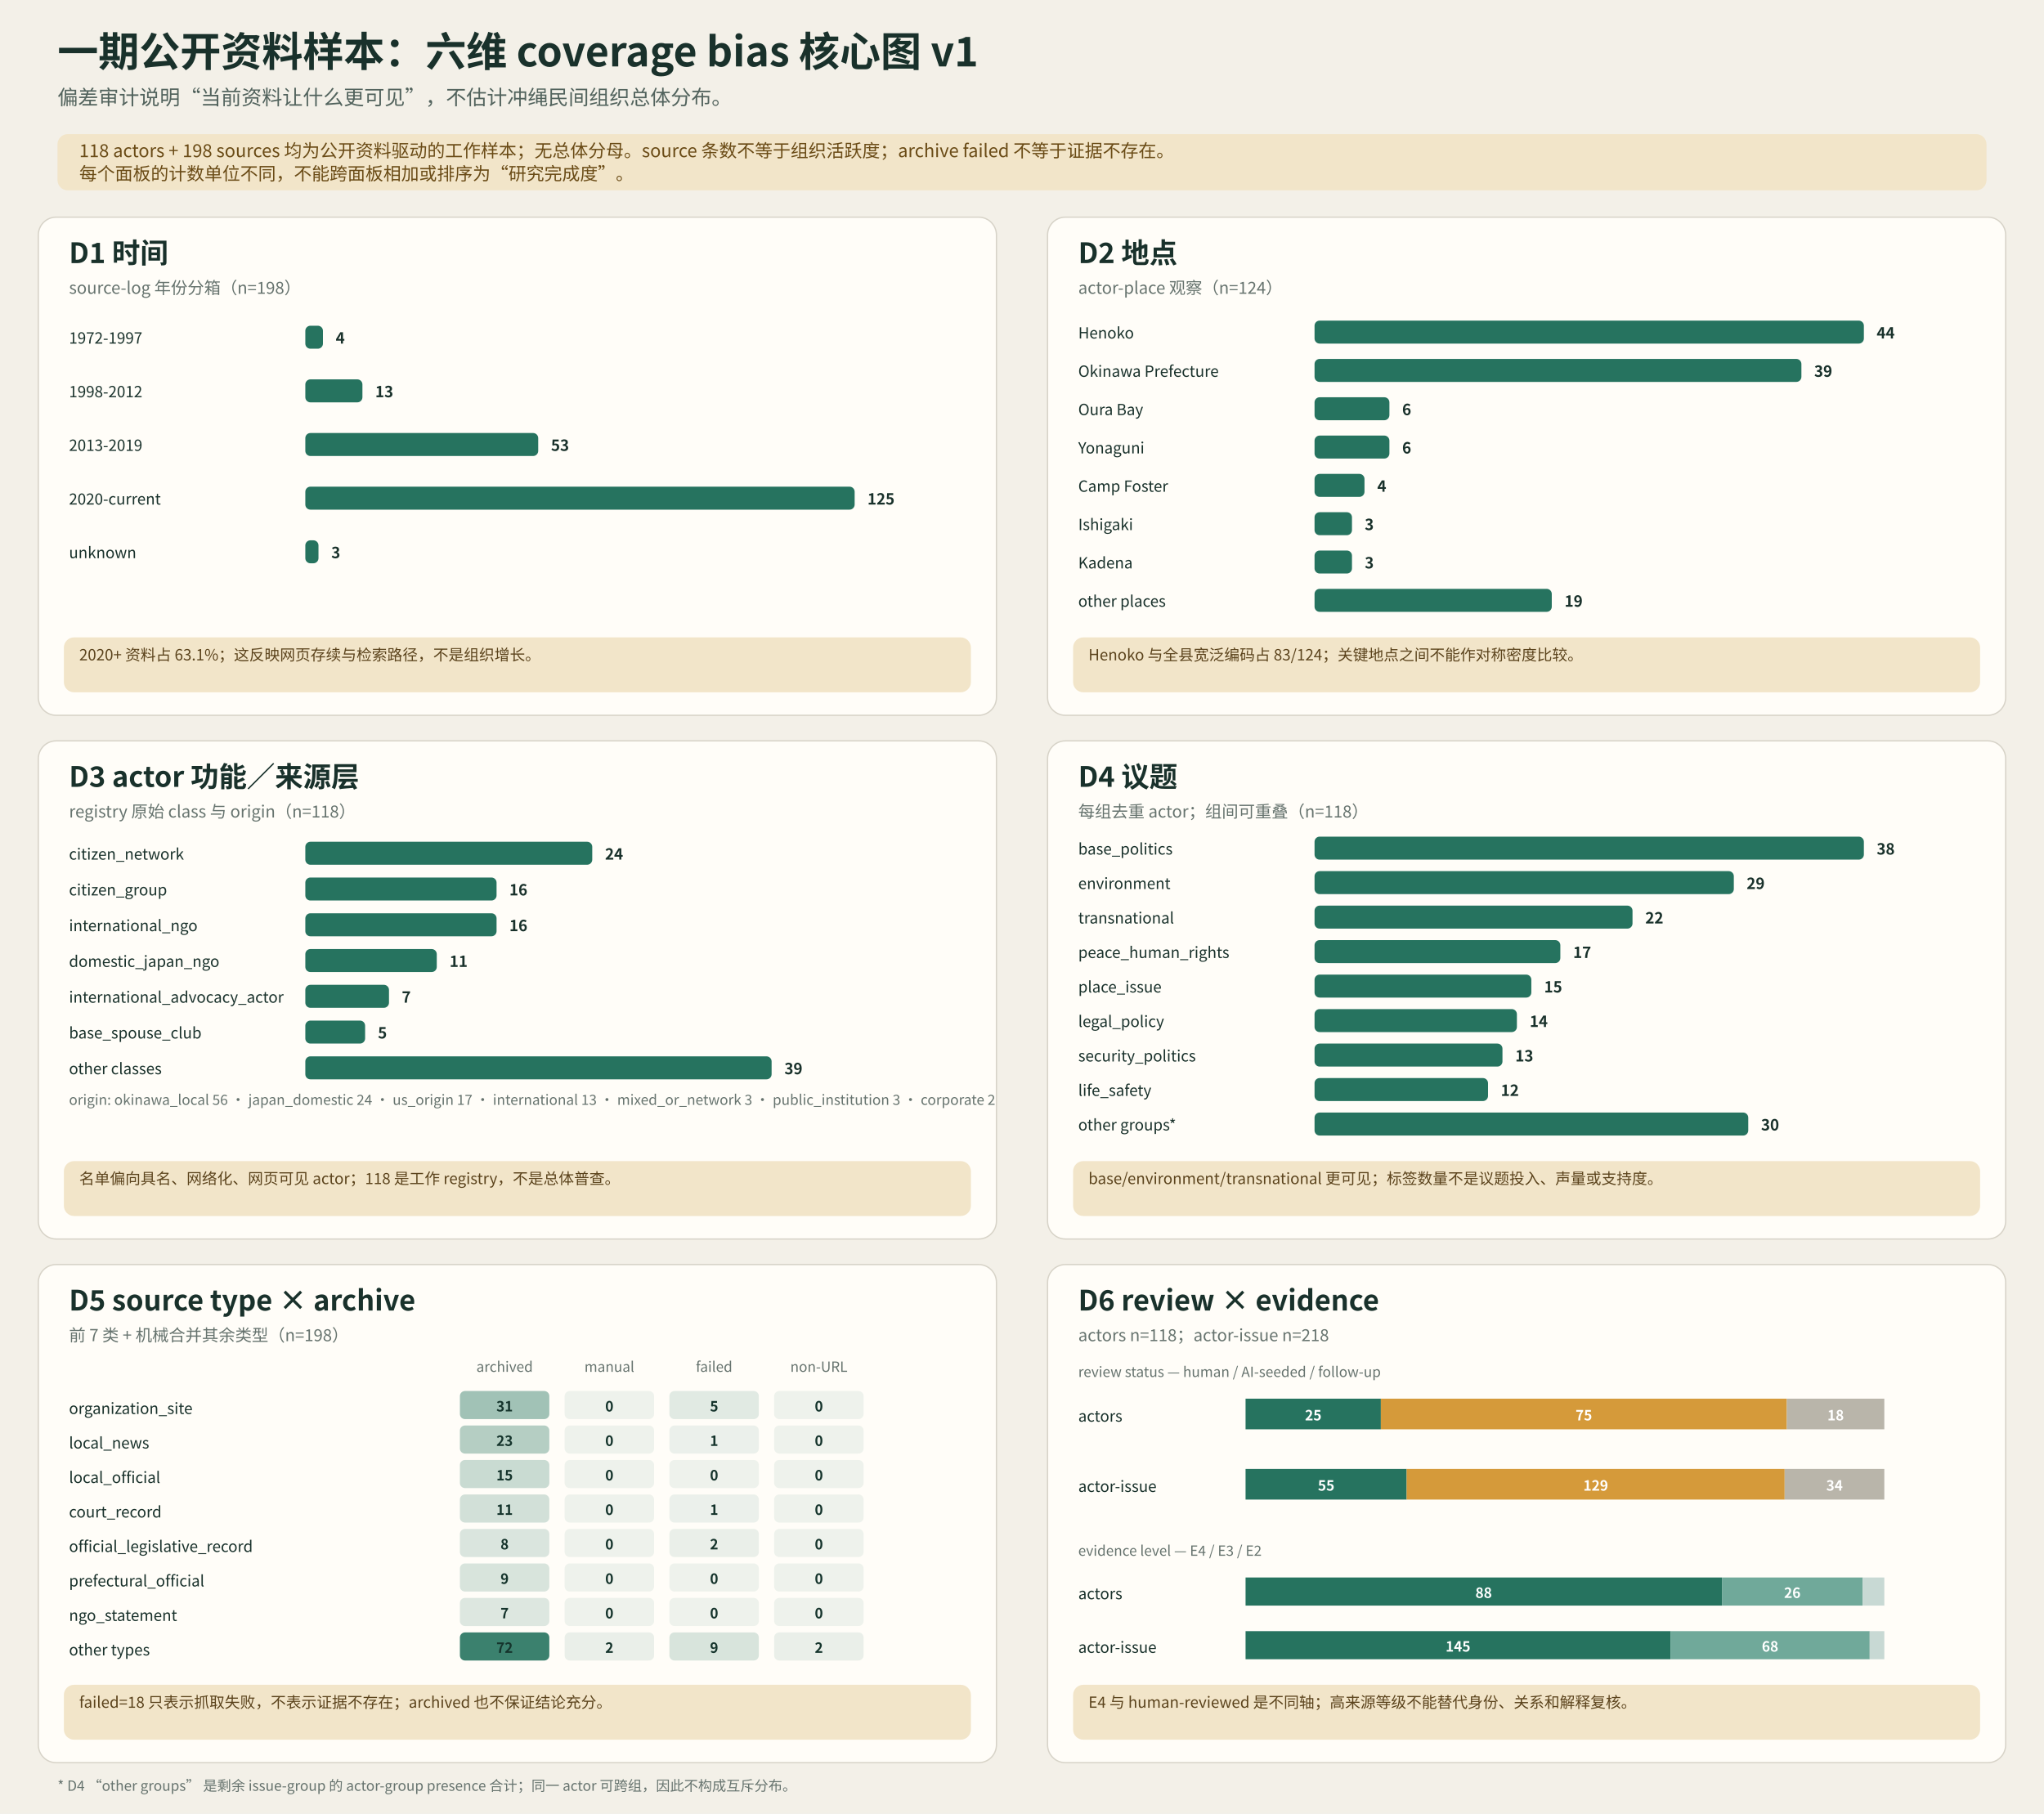
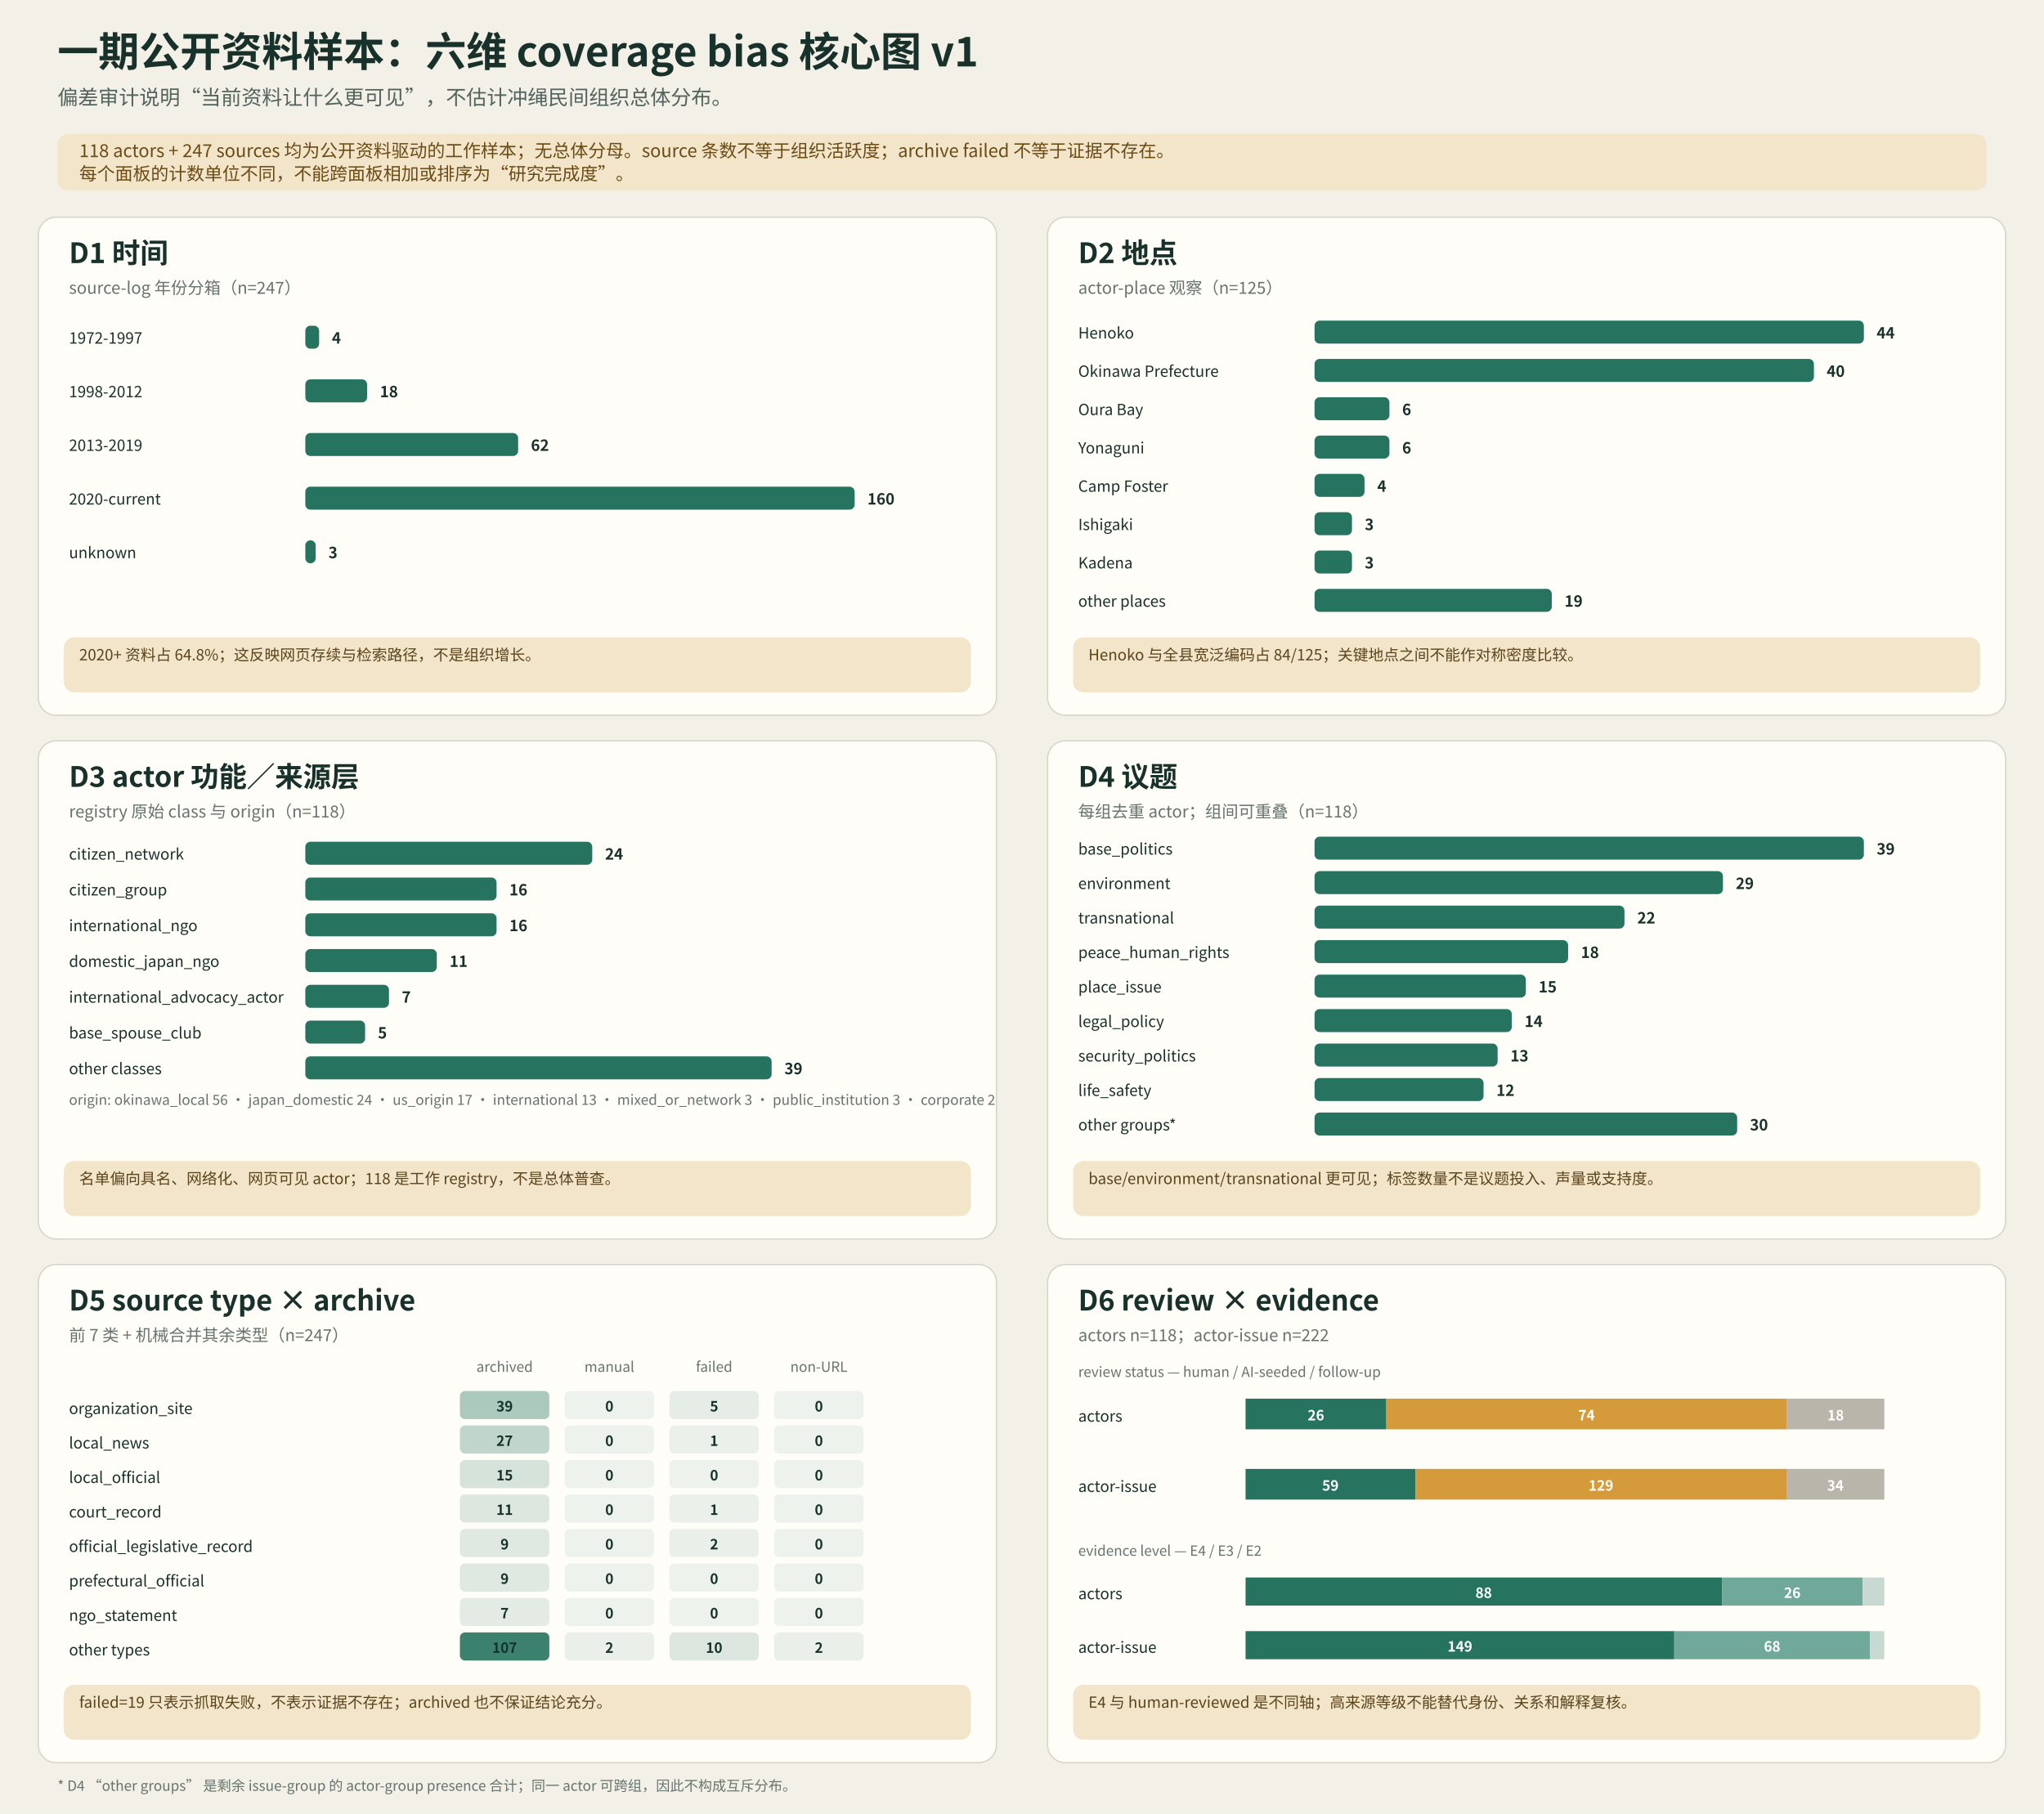
<svg xmlns="http://www.w3.org/2000/svg" width="1600" height="1420" viewBox="0 0 1600 1420" role="img" aria-labelledby="title desc">
  <rect width="1600" height="1420" fill="#f3f0e8" />
  <style>
text{font-family:"Noto Sans CJK SC","Microsoft YaHei",Arial,sans-serif;fill:#19312b} .title{font-size:32px;font-weight:700} .subtitle{font-size:16px;fill:#52635d} .sample{font-size:14px;fill:#6a4b16} .panel{fill:#fffdf8;stroke:#d7d3c8;stroke-width:1} .ph{font-size:22px;font-weight:700} .sub{font-size:13px;fill:#66736e} .lab{font-size:12px} .mini{font-size:11px;fill:#66736e} .val{font-size:12px;font-weight:700} .bar{fill:#26735f} .cell{font-size:11px;font-weight:700;fill:#15342c} .inside{font-size:11px;font-weight:700;fill:#ffffff} .note-bg{fill:#f2e5c9} .note{font-size:12px;fill:#5b431c}
</style>
  <text x="45" y="52" class="title">一期公开资料样本：六维 coverage bias 核心图 v1</text>
  <text x="45" y="82" class="subtitle">偏差审计说明“当前资料让什么更可见”，不估计冲绳民间组织总体分布。</text>
  <rect x="45" y="105" width="1510" height="44" rx="8" fill="#f2e5c9" />
-   <text x="62" y="123" class="sample">118 actors + 198 sources 均为公开资料驱动的工作样本；无总体分母。source 条数不等于组织活跃度；archive failed 不等于证据不存在。</text>
+   <text x="62" y="123" class="sample">118 actors + 247 sources 均为公开资料驱动的工作样本；无总体分母。source 条数不等于组织活跃度；archive failed 不等于证据不存在。</text>
  <text x="62" y="141" class="sample">每个面板的计数单位不同，不能跨面板相加或排序为“研究完成度”。</text>
  <g transform="translate(30,170)">
    <rect width="750" height="390" rx="14" class="panel" />
    <text x="24" y="36" class="ph">D1 时间</text>
-     <text x="24" y="60" class="sub">source-log 年份分箱（n=198）</text>
+     <text x="24" y="60" class="sub">source-log 年份分箱（n=247）</text>
    <text x="24" y="99" class="lab">1972-1997</text>
-     <rect x="209" y="85" width="13.8" height="18" rx="4" class="bar" />
-     <text x="232.8" y="99" class="val">4</text>
+     <rect x="209" y="85" width="10.8" height="18" rx="4" class="bar" />
+     <text x="229.8" y="99" class="val">4</text>
    <text x="24" y="141" class="lab">1998-2012</text>
-     <rect x="209" y="127" width="44.7" height="18" rx="4" class="bar" />
-     <text x="263.7" y="141" class="val">13</text>
+     <rect x="209" y="127" width="48.4" height="18" rx="4" class="bar" />
+     <text x="267.4" y="141" class="val">18</text>
    <text x="24" y="183" class="lab">2013-2019</text>
-     <rect x="209" y="169" width="182.3" height="18" rx="4" class="bar" />
-     <text x="401.3" y="183" class="val">53</text>
+     <rect x="209" y="169" width="166.6" height="18" rx="4" class="bar" />
+     <text x="385.6" y="183" class="val">62</text>
    <text x="24" y="225" class="lab">2020-current</text>
    <rect x="209" y="211" width="430.0" height="18" rx="4" class="bar" />
-     <text x="649.0" y="225" class="val">125</text>
+     <text x="649.0" y="225" class="val">160</text>
    <text x="24" y="267" class="lab">unknown</text>
-     <rect x="209" y="253" width="10.3" height="18" rx="4" class="bar" />
-     <text x="229.3" y="267" class="val">3</text>
-     <rect x="20" y="329" width="710" height="43" rx="8" class="note-bg" />
-     <text x="32" y="347" class="note">2020+ 资料占 63.1%；这反映网页存续与检索路径，不是组织增长。</text>
+     <rect x="209" y="253" width="8.1" height="18" rx="4" class="bar" />
+     <text x="227.1" y="267" class="val">3</text>
+     <rect x="20" y="329" width="710" height="43" rx="8" class="note-bg" />
+     <text x="32" y="347" class="note">2020+ 资料占 64.8%；这反映网页存续与检索路径，不是组织增长。</text>
    <text x="32" y="365" class="note" />
  </g>
  <g transform="translate(820,170)">
    <rect width="750" height="390" rx="14" class="panel" />
    <text x="24" y="36" class="ph">D2 地点</text>
-     <text x="24" y="60" class="sub">actor-place 观察（n=124）</text>
+     <text x="24" y="60" class="sub">actor-place 观察（n=125）</text>
    <text x="24" y="95" class="lab">Henoko</text>
    <rect x="209" y="81" width="430.0" height="18" rx="4" class="bar" />
    <text x="649.0" y="95" class="val">44</text>
    <text x="24" y="125" class="lab">Okinawa Prefecture</text>
-     <rect x="209" y="111" width="381.1" height="18" rx="4" class="bar" />
-     <text x="600.1" y="125" class="val">39</text>
+     <rect x="209" y="111" width="390.9" height="18" rx="4" class="bar" />
+     <text x="609.9" y="125" class="val">40</text>
    <text x="24" y="155" class="lab">Oura Bay</text>
    <rect x="209" y="141" width="58.6" height="18" rx="4" class="bar" />
    <text x="277.6" y="155" class="val">6</text>
    <text x="24" y="185" class="lab">Yonaguni</text>
    <rect x="209" y="171" width="58.6" height="18" rx="4" class="bar" />
    <text x="277.6" y="185" class="val">6</text>
    <text x="24" y="215" class="lab">Camp Foster</text>
    <rect x="209" y="201" width="39.1" height="18" rx="4" class="bar" />
    <text x="258.1" y="215" class="val">4</text>
    <text x="24" y="245" class="lab">Ishigaki</text>
    <rect x="209" y="231" width="29.3" height="18" rx="4" class="bar" />
    <text x="248.3" y="245" class="val">3</text>
    <text x="24" y="275" class="lab">Kadena</text>
    <rect x="209" y="261" width="29.3" height="18" rx="4" class="bar" />
    <text x="248.3" y="275" class="val">3</text>
    <text x="24" y="305" class="lab">other places</text>
    <rect x="209" y="291" width="185.7" height="18" rx="4" class="bar" />
    <text x="404.7" y="305" class="val">19</text>
    <rect x="20" y="329" width="710" height="43" rx="8" class="note-bg" />
-     <text x="32" y="347" class="note">Henoko 与全县宽泛编码占 83/124；关键地点之间不能作对称密度比较。</text>
+     <text x="32" y="347" class="note">Henoko 与全县宽泛编码占 84/125；关键地点之间不能作对称密度比较。</text>
    <text x="32" y="365" class="note" />
  </g>
  <g transform="translate(30,580)">
    <rect width="750" height="390" rx="14" class="panel" />
    <text x="24" y="36" class="ph">D3 actor 功能／来源层</text>
    <text x="24" y="60" class="sub">registry 原始 class 与 origin（n=118）</text>
    <text x="24" y="93" class="lab">citizen_network</text>
    <rect x="209" y="79" width="224.6" height="18" rx="4" class="bar" />
    <text x="443.6" y="93" class="val">24</text>
    <text x="24" y="121" class="lab">citizen_group</text>
    <rect x="209" y="107" width="149.7" height="18" rx="4" class="bar" />
    <text x="368.7" y="121" class="val">16</text>
    <text x="24" y="149" class="lab">international_ngo</text>
    <rect x="209" y="135" width="149.7" height="18" rx="4" class="bar" />
    <text x="368.7" y="149" class="val">16</text>
    <text x="24" y="177" class="lab">domestic_japan_ngo</text>
    <rect x="209" y="163" width="102.9" height="18" rx="4" class="bar" />
    <text x="321.9" y="177" class="val">11</text>
    <text x="24" y="205" class="lab">international_advocacy_actor</text>
    <rect x="209" y="191" width="65.5" height="18" rx="4" class="bar" />
    <text x="284.5" y="205" class="val">7</text>
    <text x="24" y="233" class="lab">base_spouse_club</text>
    <rect x="209" y="219" width="46.8" height="18" rx="4" class="bar" />
    <text x="265.8" y="233" class="val">5</text>
    <text x="24" y="261" class="lab">other classes</text>
    <rect x="209" y="247" width="365.0" height="18" rx="4" class="bar" />
    <text x="584.0" y="261" class="val">39</text>
    <text x="24" y="285" class="mini">origin: okinawa_local 56 · japan_domestic 24 · us_origin 17 · international 13 · mixed_or_network 3 · public_institution 3 · corporate 2</text>
    <rect x="20" y="329" width="710" height="43" rx="8" class="note-bg" />
    <text x="32" y="347" class="note">名单偏向具名、网络化、网页可见 actor；118 是工作 registry，不是总体普查。</text>
    <text x="32" y="365" class="note" />
  </g>
  <g transform="translate(820,580)">
    <rect width="750" height="390" rx="14" class="panel" />
    <text x="24" y="36" class="ph">D4 议题</text>
    <text x="24" y="60" class="sub">每组去重 actor；组间可重叠（n=118）</text>
    <text x="24" y="89" class="lab">base_politics</text>
    <rect x="209" y="75" width="430.0" height="18" rx="4" class="bar" />
-     <text x="649.0" y="89" class="val">38</text>
+     <text x="649.0" y="89" class="val">39</text>
    <text x="24" y="116" class="lab">environment</text>
-     <rect x="209" y="102" width="328.2" height="18" rx="4" class="bar" />
-     <text x="547.2" y="116" class="val">29</text>
+     <rect x="209" y="102" width="319.7" height="18" rx="4" class="bar" />
+     <text x="538.7" y="116" class="val">29</text>
    <text x="24" y="143" class="lab">transnational</text>
-     <rect x="209" y="129" width="248.9" height="18" rx="4" class="bar" />
-     <text x="467.9" y="143" class="val">22</text>
+     <rect x="209" y="129" width="242.6" height="18" rx="4" class="bar" />
+     <text x="461.6" y="143" class="val">22</text>
    <text x="24" y="170" class="lab">peace_human_rights</text>
-     <rect x="209" y="156" width="192.4" height="18" rx="4" class="bar" />
-     <text x="411.4" y="170" class="val">17</text>
+     <rect x="209" y="156" width="198.5" height="18" rx="4" class="bar" />
+     <text x="417.5" y="170" class="val">18</text>
    <text x="24" y="197" class="lab">place_issue</text>
-     <rect x="209" y="183" width="169.7" height="18" rx="4" class="bar" />
-     <text x="388.7" y="197" class="val">15</text>
+     <rect x="209" y="183" width="165.4" height="18" rx="4" class="bar" />
+     <text x="384.4" y="197" class="val">15</text>
    <text x="24" y="224" class="lab">legal_policy</text>
-     <rect x="209" y="210" width="158.4" height="18" rx="4" class="bar" />
-     <text x="377.4" y="224" class="val">14</text>
+     <rect x="209" y="210" width="154.4" height="18" rx="4" class="bar" />
+     <text x="373.4" y="224" class="val">14</text>
    <text x="24" y="251" class="lab">security_politics</text>
-     <rect x="209" y="237" width="147.1" height="18" rx="4" class="bar" />
-     <text x="366.1" y="251" class="val">13</text>
+     <rect x="209" y="237" width="143.3" height="18" rx="4" class="bar" />
+     <text x="362.3" y="251" class="val">13</text>
    <text x="24" y="278" class="lab">life_safety</text>
-     <rect x="209" y="264" width="135.8" height="18" rx="4" class="bar" />
-     <text x="354.8" y="278" class="val">12</text>
+     <rect x="209" y="264" width="132.3" height="18" rx="4" class="bar" />
+     <text x="351.3" y="278" class="val">12</text>
    <text x="24" y="305" class="lab">other groups*</text>
-     <rect x="209" y="291" width="339.5" height="18" rx="4" class="bar" />
-     <text x="558.5" y="305" class="val">30</text>
+     <rect x="209" y="291" width="330.8" height="18" rx="4" class="bar" />
+     <text x="549.8" y="305" class="val">30</text>
    <rect x="20" y="329" width="710" height="43" rx="8" class="note-bg" />
    <text x="32" y="347" class="note">base/environment/transnational 更可见；标签数量不是议题投入、声量或支持度。</text>
    <text x="32" y="365" class="note" />
  </g>
  <g transform="translate(30,990)">
    <rect width="750" height="390" rx="14" class="panel" />
    <text x="24" y="36" class="ph">D5 source type × archive</text>
-     <text x="24" y="60" class="sub">前 7 类 + 机械合并其余类型（n=198）</text>
+     <text x="24" y="60" class="sub">前 7 类 + 机械合并其余类型（n=247）</text>
    <text x="365" y="84" text-anchor="middle" class="mini">archived</text>
    <text x="447" y="84" text-anchor="middle" class="mini">manual</text>
    <text x="529" y="84" text-anchor="middle" class="mini">failed</text>
    <text x="611" y="84" text-anchor="middle" class="mini">non-URL</text>
    <text x="24" y="117" class="lab">organization_site</text>
-     <rect x="330" y="99" width="70" height="22" rx="4" fill="#26735f" opacity="0.43" />
-     <text x="365" y="115" text-anchor="middle" class="cell">31</text>
+     <rect x="330" y="99" width="70" height="22" rx="4" fill="#26735f" opacity="0.38" />
+     <text x="365" y="115" text-anchor="middle" class="cell">39</text>
    <rect x="412" y="99" width="70" height="22" rx="4" fill="#26735f" opacity="0.08" />
    <text x="447" y="115" text-anchor="middle" class="cell">0</text>
-     <rect x="494" y="99" width="70" height="22" rx="4" fill="#26735f" opacity="0.14" />
+     <rect x="494" y="99" width="70" height="22" rx="4" fill="#26735f" opacity="0.12" />
    <text x="529" y="115" text-anchor="middle" class="cell">5</text>
    <rect x="576" y="99" width="70" height="22" rx="4" fill="#26735f" opacity="0.08" />
    <text x="611" y="115" text-anchor="middle" class="cell">0</text>
    <text x="24" y="144" class="lab">local_news</text>
-     <rect x="330" y="126" width="70" height="22" rx="4" fill="#26735f" opacity="0.34" />
-     <text x="365" y="142" text-anchor="middle" class="cell">23</text>
+     <rect x="330" y="126" width="70" height="22" rx="4" fill="#26735f" opacity="0.29" />
+     <text x="365" y="142" text-anchor="middle" class="cell">27</text>
    <rect x="412" y="126" width="70" height="22" rx="4" fill="#26735f" opacity="0.08" />
    <text x="447" y="142" text-anchor="middle" class="cell">0</text>
    <rect x="494" y="126" width="70" height="22" rx="4" fill="#26735f" opacity="0.09" />
    <text x="529" y="142" text-anchor="middle" class="cell">1</text>
    <rect x="576" y="126" width="70" height="22" rx="4" fill="#26735f" opacity="0.08" />
    <text x="611" y="142" text-anchor="middle" class="cell">0</text>
    <text x="24" y="171" class="lab">local_official</text>
-     <rect x="330" y="153" width="70" height="22" rx="4" fill="#26735f" opacity="0.25" />
+     <rect x="330" y="153" width="70" height="22" rx="4" fill="#26735f" opacity="0.19" />
    <text x="365" y="169" text-anchor="middle" class="cell">15</text>
    <rect x="412" y="153" width="70" height="22" rx="4" fill="#26735f" opacity="0.08" />
    <text x="447" y="169" text-anchor="middle" class="cell">0</text>
    <rect x="494" y="153" width="70" height="22" rx="4" fill="#26735f" opacity="0.08" />
    <text x="529" y="169" text-anchor="middle" class="cell">0</text>
    <rect x="576" y="153" width="70" height="22" rx="4" fill="#26735f" opacity="0.08" />
    <text x="611" y="169" text-anchor="middle" class="cell">0</text>
    <text x="24" y="198" class="lab">court_record</text>
-     <rect x="330" y="180" width="70" height="22" rx="4" fill="#26735f" opacity="0.21" />
+     <rect x="330" y="180" width="70" height="22" rx="4" fill="#26735f" opacity="0.16" />
    <text x="365" y="196" text-anchor="middle" class="cell">11</text>
    <rect x="412" y="180" width="70" height="22" rx="4" fill="#26735f" opacity="0.08" />
    <text x="447" y="196" text-anchor="middle" class="cell">0</text>
    <rect x="494" y="180" width="70" height="22" rx="4" fill="#26735f" opacity="0.09" />
    <text x="529" y="196" text-anchor="middle" class="cell">1</text>
    <rect x="576" y="180" width="70" height="22" rx="4" fill="#26735f" opacity="0.08" />
    <text x="611" y="196" text-anchor="middle" class="cell">0</text>
    <text x="24" y="225" class="lab">official_legislative_record</text>
-     <rect x="330" y="207" width="70" height="22" rx="4" fill="#26735f" opacity="0.17" />
-     <text x="365" y="223" text-anchor="middle" class="cell">8</text>
+     <rect x="330" y="207" width="70" height="22" rx="4" fill="#26735f" opacity="0.15" />
+     <text x="365" y="223" text-anchor="middle" class="cell">9</text>
    <rect x="412" y="207" width="70" height="22" rx="4" fill="#26735f" opacity="0.08" />
    <text x="447" y="223" text-anchor="middle" class="cell">0</text>
    <rect x="494" y="207" width="70" height="22" rx="4" fill="#26735f" opacity="0.10" />
    <text x="529" y="223" text-anchor="middle" class="cell">2</text>
    <rect x="576" y="207" width="70" height="22" rx="4" fill="#26735f" opacity="0.08" />
    <text x="611" y="223" text-anchor="middle" class="cell">0</text>
    <text x="24" y="252" class="lab">prefectural_official</text>
-     <rect x="330" y="234" width="70" height="22" rx="4" fill="#26735f" opacity="0.18" />
+     <rect x="330" y="234" width="70" height="22" rx="4" fill="#26735f" opacity="0.15" />
    <text x="365" y="250" text-anchor="middle" class="cell">9</text>
    <rect x="412" y="234" width="70" height="22" rx="4" fill="#26735f" opacity="0.08" />
    <text x="447" y="250" text-anchor="middle" class="cell">0</text>
    <rect x="494" y="234" width="70" height="22" rx="4" fill="#26735f" opacity="0.08" />
    <text x="529" y="250" text-anchor="middle" class="cell">0</text>
    <rect x="576" y="234" width="70" height="22" rx="4" fill="#26735f" opacity="0.08" />
    <text x="611" y="250" text-anchor="middle" class="cell">0</text>
    <text x="24" y="279" class="lab">ngo_statement</text>
-     <rect x="330" y="261" width="70" height="22" rx="4" fill="#26735f" opacity="0.16" />
+     <rect x="330" y="261" width="70" height="22" rx="4" fill="#26735f" opacity="0.13" />
    <text x="365" y="277" text-anchor="middle" class="cell">7</text>
    <rect x="412" y="261" width="70" height="22" rx="4" fill="#26735f" opacity="0.08" />
    <text x="447" y="277" text-anchor="middle" class="cell">0</text>
    <rect x="494" y="261" width="70" height="22" rx="4" fill="#26735f" opacity="0.08" />
    <text x="529" y="277" text-anchor="middle" class="cell">0</text>
    <rect x="576" y="261" width="70" height="22" rx="4" fill="#26735f" opacity="0.08" />
    <text x="611" y="277" text-anchor="middle" class="cell">0</text>
    <text x="24" y="306" class="lab">other types</text>
    <rect x="330" y="288" width="70" height="22" rx="4" fill="#26735f" opacity="0.90" />
-     <text x="365" y="304" text-anchor="middle" class="cell">72</text>
+     <text x="365" y="304" text-anchor="middle" class="cell">107</text>
    <rect x="412" y="288" width="70" height="22" rx="4" fill="#26735f" opacity="0.10" />
    <text x="447" y="304" text-anchor="middle" class="cell">2</text>
-     <rect x="494" y="288" width="70" height="22" rx="4" fill="#26735f" opacity="0.18" />
-     <text x="529" y="304" text-anchor="middle" class="cell">9</text>
+     <rect x="494" y="288" width="70" height="22" rx="4" fill="#26735f" opacity="0.16" />
+     <text x="529" y="304" text-anchor="middle" class="cell">10</text>
    <rect x="576" y="288" width="70" height="22" rx="4" fill="#26735f" opacity="0.10" />
    <text x="611" y="304" text-anchor="middle" class="cell">2</text>
    <rect x="20" y="329" width="710" height="43" rx="8" class="note-bg" />
-     <text x="32" y="347" class="note">failed=18 只表示抓取失败，不表示证据不存在；archived 也不保证结论充分。</text>
+     <text x="32" y="347" class="note">failed=19 只表示抓取失败，不表示证据不存在；archived 也不保证结论充分。</text>
    <text x="32" y="365" class="note" />
  </g>
  <g transform="translate(820,990)">
    <rect width="750" height="390" rx="14" class="panel" />
    <text x="24" y="36" class="ph">D6 review × evidence</text>
-     <text x="24" y="60" class="sub">actors n=118；actor-issue n=218</text>
+     <text x="24" y="60" class="sub">actors n=118；actor-issue n=222</text>
    <text x="24" y="88" class="mini">review status — human / AI-seeded / follow-up</text>
    <text x="24" y="123" class="lab">actors</text>
-     <rect x="155.0" y="105" width="105.9" height="24" fill="#26735f" />
-     <text x="208.0" y="122" text-anchor="middle" class="inside">25</text>
-     <rect x="260.9" y="105" width="317.8" height="24" fill="#d59a3a" />
-     <text x="419.8" y="122" text-anchor="middle" class="inside">75</text>
+     <rect x="155.0" y="105" width="110.2" height="24" fill="#26735f" />
+     <text x="210.1" y="122" text-anchor="middle" class="inside">26</text>
+     <rect x="265.2" y="105" width="313.6" height="24" fill="#d59a3a" />
+     <text x="421.9" y="122" text-anchor="middle" class="inside">74</text>
    <rect x="578.7" y="105" width="76.3" height="24" fill="#b9b5aa" />
    <text x="616.9" y="122" text-anchor="middle" class="inside">18</text>
    <text x="24" y="178" class="lab">actor-issue</text>
-     <rect x="155.0" y="160" width="126.1" height="24" fill="#26735f" />
-     <text x="218.1" y="177" text-anchor="middle" class="inside">55</text>
-     <rect x="281.1" y="160" width="295.9" height="24" fill="#d59a3a" />
-     <text x="429.1" y="177" text-anchor="middle" class="inside">129</text>
-     <rect x="577.0" y="160" width="78.0" height="24" fill="#b9b5aa" />
-     <text x="616.0" y="177" text-anchor="middle" class="inside">34</text>
+     <rect x="155.0" y="160" width="132.9" height="24" fill="#26735f" />
+     <text x="221.4" y="177" text-anchor="middle" class="inside">59</text>
+     <rect x="287.9" y="160" width="290.5" height="24" fill="#d59a3a" />
+     <text x="433.2" y="177" text-anchor="middle" class="inside">129</text>
+     <rect x="578.4" y="160" width="76.6" height="24" fill="#b9b5aa" />
+     <text x="616.7" y="177" text-anchor="middle" class="inside">34</text>
    <text x="24" y="228" class="mini">evidence level — E4 / E3 / E2</text>
    <text x="24" y="262" class="lab">actors</text>
    <rect x="155.0" y="245" width="372.9" height="22" fill="#26735f" />
    <text x="341.4" y="261" text-anchor="middle" class="inside">88</text>
    <rect x="527.9" y="245" width="110.2" height="22" fill="#70a99a" />
    <text x="583.0" y="261" text-anchor="middle" class="inside">26</text>
    <rect x="638.1" y="245" width="16.9" height="22" fill="#c8d9d4" />
    <text x="24" y="304" class="lab">actor-issue</text>
-     <rect x="155.0" y="287" width="332.6" height="22" fill="#26735f" />
-     <text x="321.3" y="303" text-anchor="middle" class="inside">145</text>
-     <rect x="487.6" y="287" width="156.0" height="22" fill="#70a99a" />
-     <text x="565.6" y="303" text-anchor="middle" class="inside">68</text>
-     <rect x="643.5" y="287" width="11.5" height="22" fill="#c8d9d4" />
+     <rect x="155.0" y="287" width="335.6" height="22" fill="#26735f" />
+     <text x="322.8" y="303" text-anchor="middle" class="inside">149</text>
+     <rect x="490.6" y="287" width="153.2" height="22" fill="#70a99a" />
+     <text x="567.2" y="303" text-anchor="middle" class="inside">68</text>
+     <rect x="643.7" y="287" width="11.3" height="22" fill="#c8d9d4" />
    <rect x="20" y="329" width="710" height="43" rx="8" class="note-bg" />
    <text x="32" y="347" class="note">E4 与 human-reviewed 是不同轴；高来源等级不能替代身份、关系和解释复核。</text>
    <text x="32" y="365" class="note" />
  </g>
  <text x="45" y="1402" class="mini">* D4 “other groups” 是剩余 issue-group 的 actor-group presence 合计；同一 actor 可跨组，因此不构成互斥分布。</text>
</svg>
